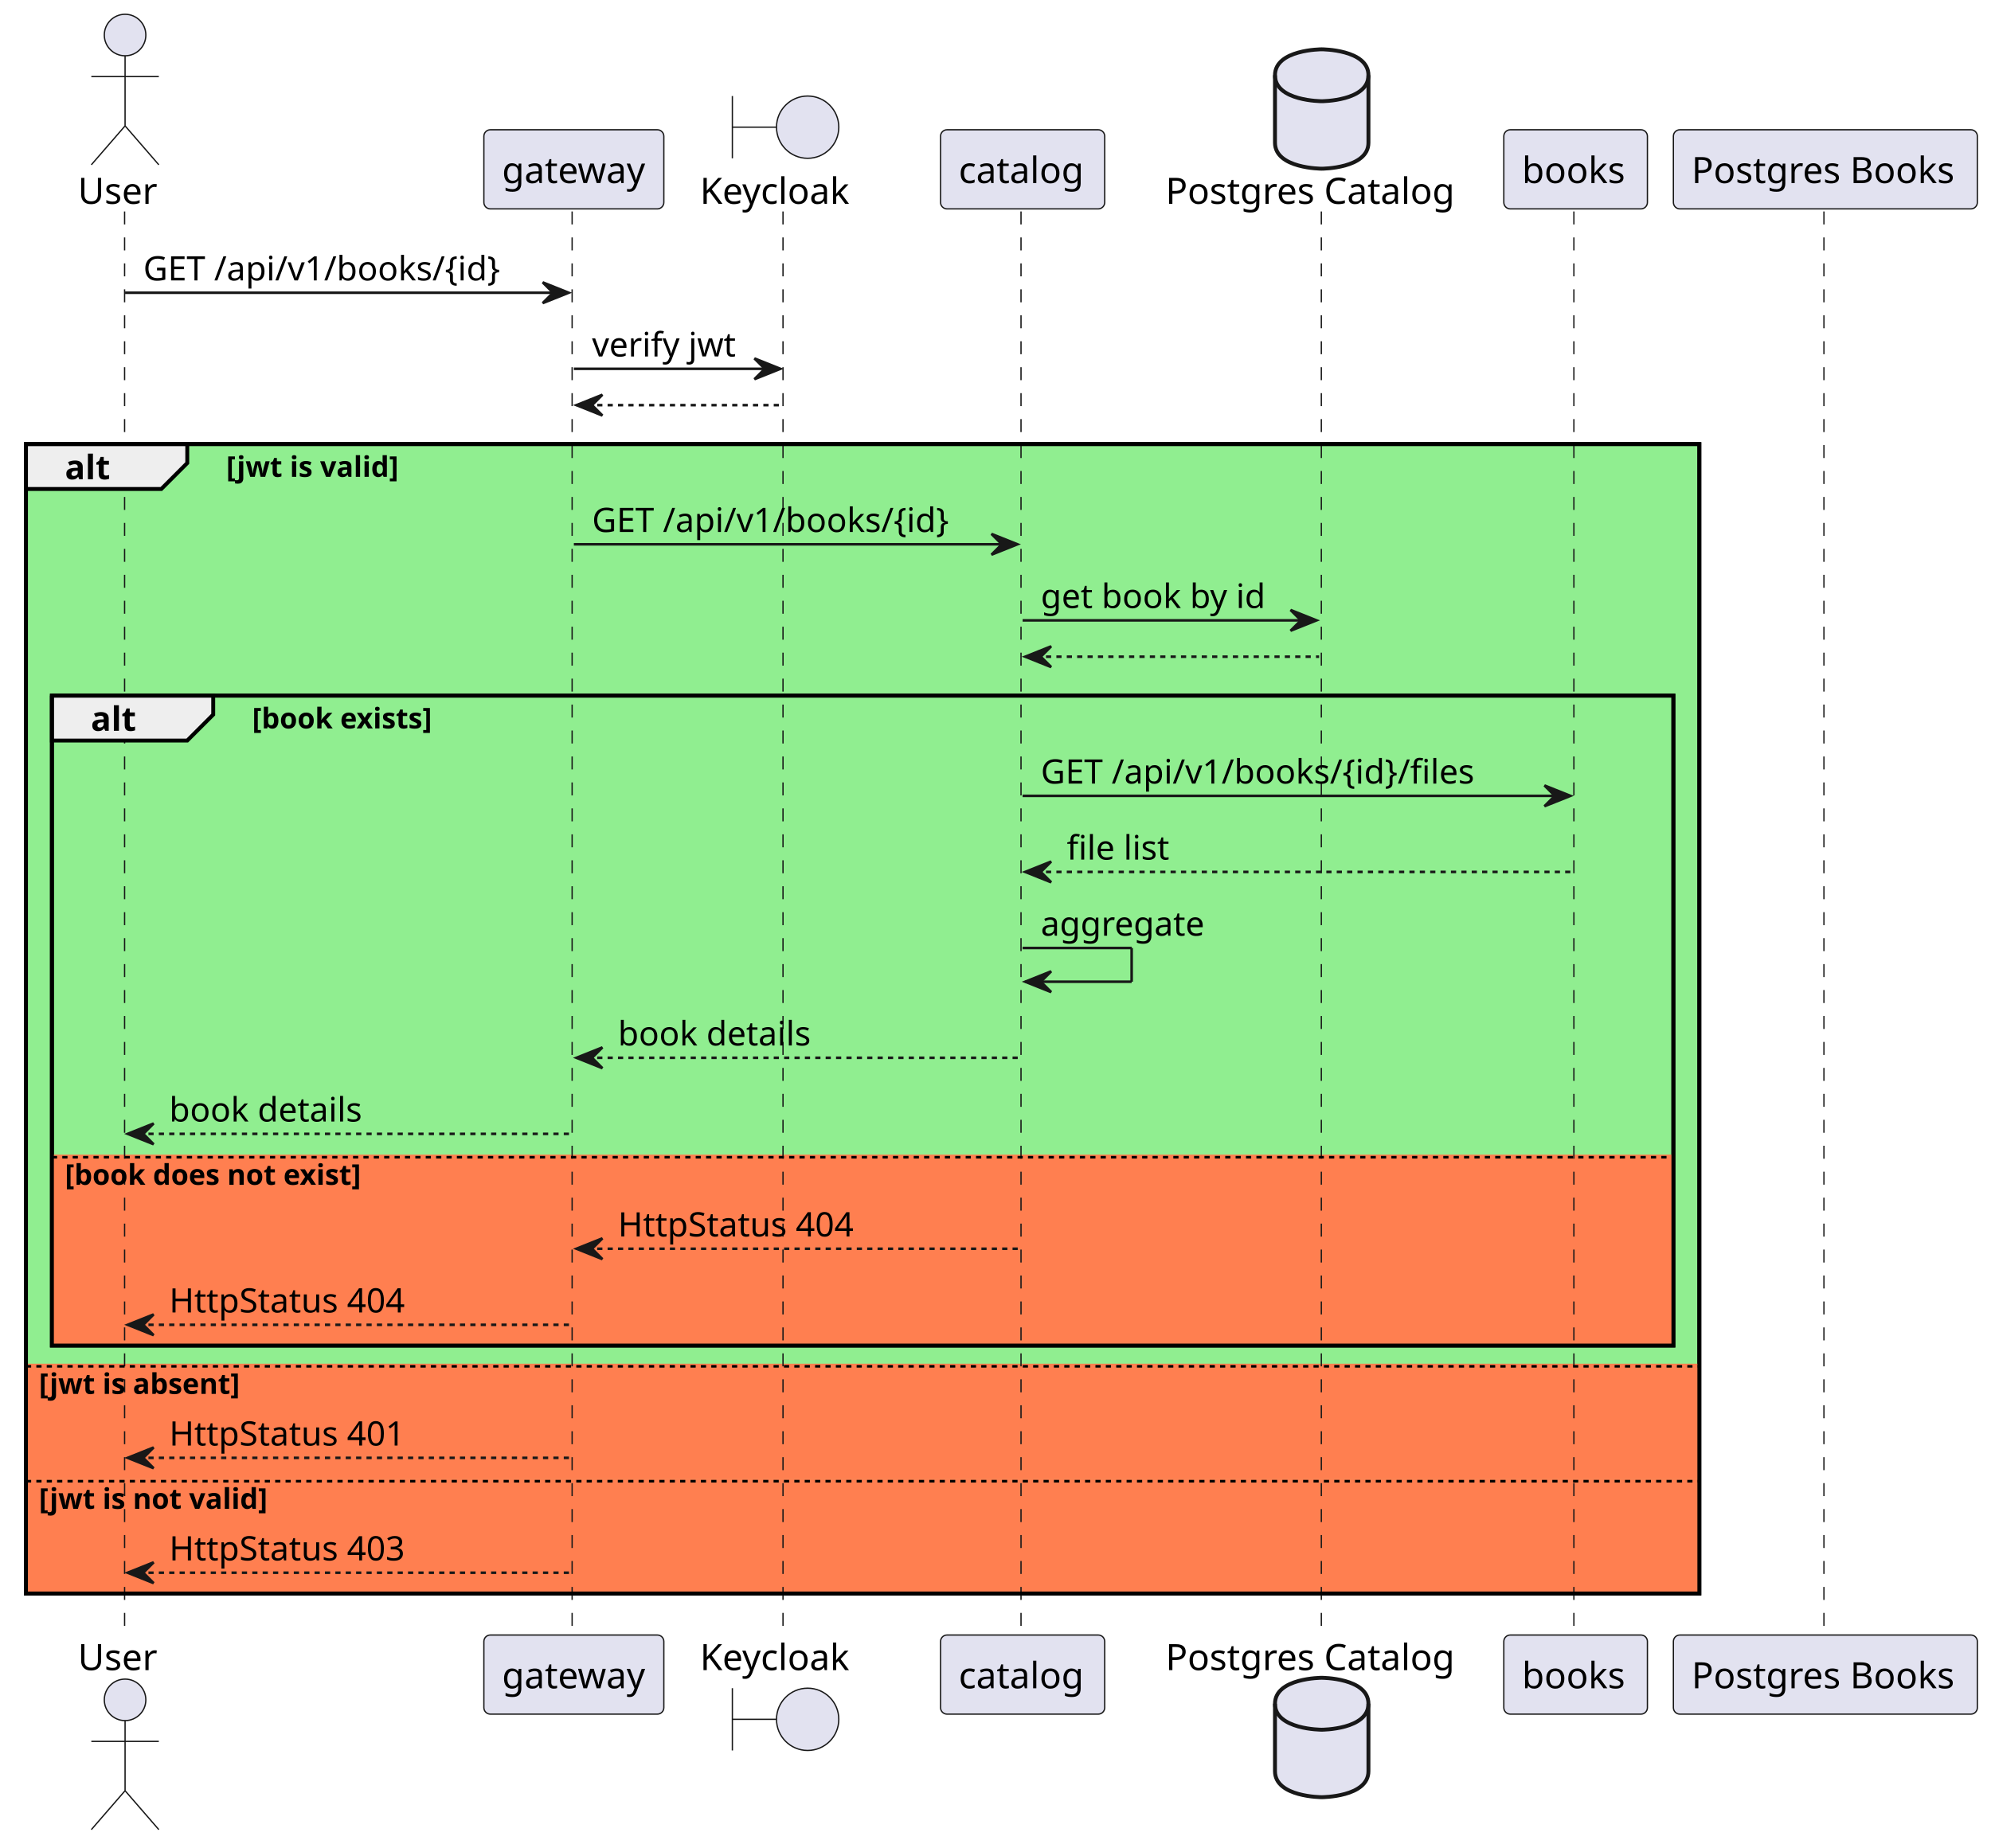
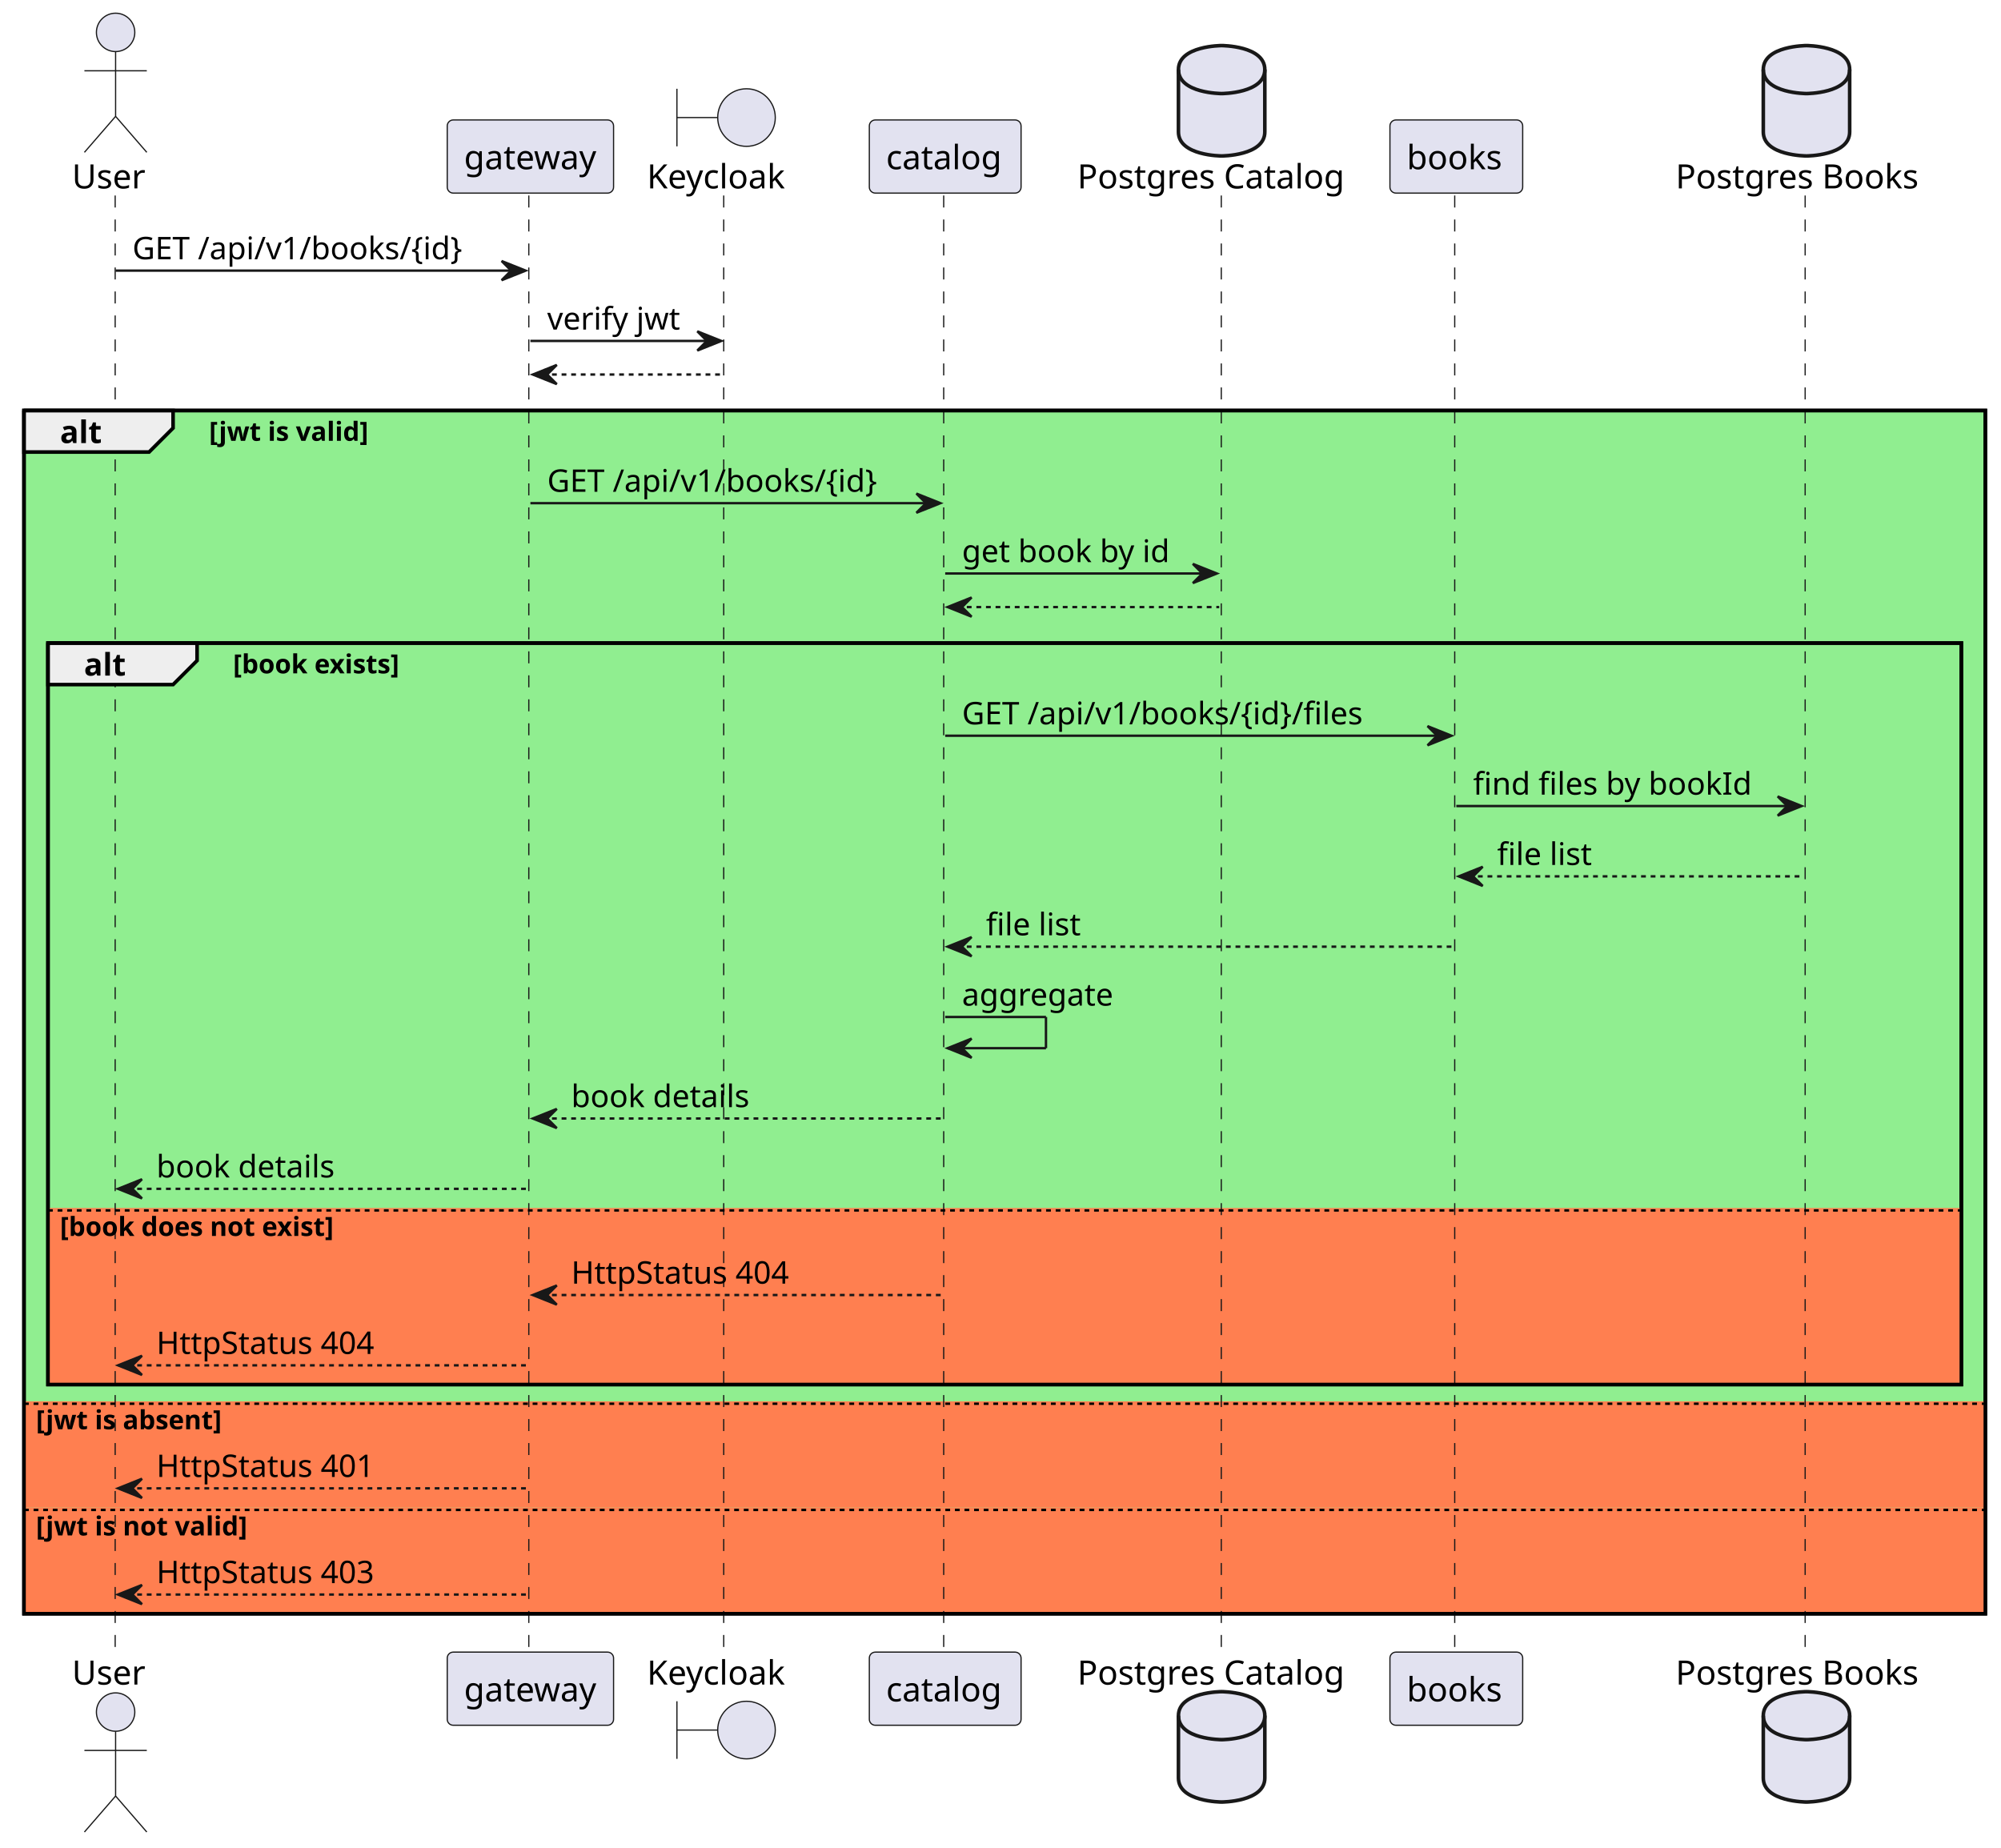
- <svg xmlns="http://www.w3.org/2000/svg" contentStyleType="text/css" height="712px" preserveAspectRatio="none" style="width:767px;height:712px;background:#FFFFFF;" version="1.1" viewBox="0 0 767 712" width="767px" zoomAndPan="magnify">
+ <svg xmlns="http://www.w3.org/2000/svg" contentStyleType="text/css" height="770px" preserveAspectRatio="none" style="width:834px;height:770px;background:#FFFFFF;" version="1.1" viewBox="0 0 834 770" width="834px" zoomAndPan="magnify">
  <defs />
  <g>
-     <rect fill="#90EE90" height="442.902" style="stroke:#000000;stroke-width:1.5;" width="644.645" x="10" y="171.109" />
-     <rect fill="#90EE90" height="250.44" style="stroke:#000000;stroke-width:1.5;" width="624.645" x="20" y="268.041" />
-     <rect fill="#FF7F50" height="73.576" style="stroke:none;stroke-width:1.0;" width="624.645" x="20" y="444.904" />
-     <rect fill="#FF7F50" height="44.266" style="stroke:none;stroke-width:1.0;" width="644.645" x="10" y="525.481" />
-     <rect fill="#FF7F50" height="44.266" style="stroke:none;stroke-width:1.0;" width="644.645" x="10" y="569.746" />
-     <line style="stroke:#181818;stroke-width:0.5;stroke-dasharray:5.0,5.0;" x1="48" x2="48" y1="81.488" y2="631.012" />
-     <line style="stroke:#181818;stroke-width:0.5;stroke-dasharray:5.0,5.0;" x1="220.402" x2="220.402" y1="81.488" y2="631.012" />
-     <line style="stroke:#181818;stroke-width:0.5;stroke-dasharray:5.0,5.0;" x1="301.641" x2="301.641" y1="81.488" y2="631.012" />
-     <line style="stroke:#181818;stroke-width:0.5;stroke-dasharray:5.0,5.0;" x1="393.328" x2="393.328" y1="81.488" y2="631.012" />
-     <line style="stroke:#181818;stroke-width:0.5;stroke-dasharray:5.0,5.0;" x1="509.019" x2="509.019" y1="81.488" y2="631.012" />
-     <line style="stroke:#181818;stroke-width:0.5;stroke-dasharray:5.0,5.0;" x1="606.315" x2="606.315" y1="81.488" y2="631.012" />
-     <line style="stroke:#181818;stroke-width:0.5;stroke-dasharray:5.0,5.0;" x1="702.645" x2="702.645" y1="81.488" y2="631.012" />
+     <rect fill="#90EE90" height="501.523" style="stroke:#000000;stroke-width:1.5;" width="817.479" x="10" y="171.109" />
+     <rect fill="#90EE90" height="309.06" style="stroke:#000000;stroke-width:1.5;" width="797.479" x="20" y="268.041" />
+     <rect fill="#FF7F50" height="73.576" style="stroke:none;stroke-width:1.0;" width="797.479" x="20" y="503.525" />
+     <rect fill="#FF7F50" height="44.266" style="stroke:none;stroke-width:1.0;" width="817.479" x="10" y="584.102" />
+     <rect fill="#FF7F50" height="44.266" style="stroke:none;stroke-width:1.0;" width="817.479" x="10" y="628.367" />
+     <line style="stroke:#181818;stroke-width:0.5;stroke-dasharray:5.0,5.0;" x1="48" x2="48" y1="81.488" y2="689.633" />
+     <line style="stroke:#181818;stroke-width:0.5;stroke-dasharray:5.0,5.0;" x1="220.402" x2="220.402" y1="81.488" y2="689.633" />
+     <line style="stroke:#181818;stroke-width:0.5;stroke-dasharray:5.0,5.0;" x1="301.641" x2="301.641" y1="81.488" y2="689.633" />
+     <line style="stroke:#181818;stroke-width:0.5;stroke-dasharray:5.0,5.0;" x1="393.328" x2="393.328" y1="81.488" y2="689.633" />
+     <line style="stroke:#181818;stroke-width:0.5;stroke-dasharray:5.0,5.0;" x1="509.019" x2="509.019" y1="81.488" y2="689.633" />
+     <line style="stroke:#181818;stroke-width:0.5;stroke-dasharray:5.0,5.0;" x1="606.315" x2="606.315" y1="81.488" y2="689.633" />
+     <line style="stroke:#181818;stroke-width:0.5;stroke-dasharray:5.0,5.0;" x1="752.372" x2="752.372" y1="81.488" y2="689.633" />
    <text fill="#000000" font-family="sans-serif" font-size="14" lengthAdjust="spacing" textLength="30.365" x="30" y="78.535">User</text>
    <ellipse cx="48.183" cy="13.5" fill="#E2E2F0" rx="8" ry="8" style="stroke:#181818;stroke-width:0.5;" />
    <path d="M48.183,21.5 L48.183,48.5 M35.183,29.5 L61.183,29.5 M48.183,48.5 L35.183,63.5 M48.183,48.5 L61.183,63.5 " fill="none" style="stroke:#181818;stroke-width:0.5;" />
-     <text fill="#000000" font-family="sans-serif" font-size="14" lengthAdjust="spacing" textLength="30.365" x="30" y="643.547">User</text>
-     <ellipse cx="48.183" cy="655" fill="#E2E2F0" rx="8" ry="8" style="stroke:#181818;stroke-width:0.5;" />
-     <path d="M48.183,663 L48.183,690 M35.183,671 L61.183,671 M48.183,690 L35.183,705 M48.183,690 L61.183,705 " fill="none" style="stroke:#181818;stroke-width:0.5;" />
+     <text fill="#000000" font-family="sans-serif" font-size="14" lengthAdjust="spacing" textLength="30.365" x="30" y="702.168">User</text>
+     <ellipse cx="48.183" cy="713.621" fill="#E2E2F0" rx="8" ry="8" style="stroke:#181818;stroke-width:0.5;" />
+     <path d="M48.183,721.621 L48.183,748.621 M35.183,729.621 L61.183,729.621 M48.183,748.621 L35.183,763.621 M48.183,748.621 L61.183,763.621 " fill="none" style="stroke:#181818;stroke-width:0.5;" />
    <rect fill="#E2E2F0" height="30.488" rx="2.5" ry="2.5" style="stroke:#181818;stroke-width:0.5;" width="69.33" x="186.402" y="50" />
    <text fill="#000000" font-family="sans-serif" font-size="14" lengthAdjust="spacing" textLength="55.33" x="193.402" y="70.535">gateway</text>
-     <rect fill="#E2E2F0" height="30.488" rx="2.5" ry="2.5" style="stroke:#181818;stroke-width:0.5;" width="69.33" x="186.402" y="630.012" />
-     <text fill="#000000" font-family="sans-serif" font-size="14" lengthAdjust="spacing" textLength="55.33" x="193.402" y="650.547">gateway</text>
+     <rect fill="#E2E2F0" height="30.488" rx="2.5" ry="2.5" style="stroke:#181818;stroke-width:0.5;" width="69.33" x="186.402" y="688.633" />
+     <text fill="#000000" font-family="sans-serif" font-size="14" lengthAdjust="spacing" textLength="55.33" x="193.402" y="709.168">gateway</text>
    <text fill="#000000" font-family="sans-serif" font-size="14" lengthAdjust="spacing" textLength="59.985" x="269.641" y="78.535">Keycloak</text>
    <path d="M282.134,37 L282.134,61 M282.134,49 L299.134,49 " fill="none" style="stroke:#181818;stroke-width:0.5;" />
    <ellipse cx="311.134" cy="49" fill="#E2E2F0" rx="12" ry="12" style="stroke:#181818;stroke-width:0.5;" />
-     <text fill="#000000" font-family="sans-serif" font-size="14" lengthAdjust="spacing" textLength="59.985" x="269.641" y="643.547">Keycloak</text>
-     <path d="M282.134,650.5 L282.134,674.5 M282.134,662.5 L299.134,662.5 " fill="none" style="stroke:#181818;stroke-width:0.5;" />
-     <ellipse cx="311.134" cy="662.5" fill="#E2E2F0" rx="12" ry="12" style="stroke:#181818;stroke-width:0.5;" />
+     <text fill="#000000" font-family="sans-serif" font-size="14" lengthAdjust="spacing" textLength="59.985" x="269.641" y="702.168">Keycloak</text>
+     <path d="M282.134,709.121 L282.134,733.121 M282.134,721.121 L299.134,721.121 " fill="none" style="stroke:#181818;stroke-width:0.5;" />
+     <ellipse cx="311.134" cy="721.121" fill="#E2E2F0" rx="12" ry="12" style="stroke:#181818;stroke-width:0.5;" />
    <rect fill="#E2E2F0" height="30.488" rx="2.5" ry="2.5" style="stroke:#181818;stroke-width:0.5;" width="63.246" x="362.328" y="50" />
    <text fill="#000000" font-family="sans-serif" font-size="14" lengthAdjust="spacing" textLength="49.246" x="369.328" y="70.535">catalog</text>
-     <rect fill="#E2E2F0" height="30.488" rx="2.5" ry="2.5" style="stroke:#181818;stroke-width:0.5;" width="63.246" x="362.328" y="630.012" />
-     <text fill="#000000" font-family="sans-serif" font-size="14" lengthAdjust="spacing" textLength="49.246" x="369.328" y="650.547">catalog</text>
+     <rect fill="#E2E2F0" height="30.488" rx="2.5" ry="2.5" style="stroke:#181818;stroke-width:0.5;" width="63.246" x="362.328" y="688.633" />
+     <text fill="#000000" font-family="sans-serif" font-size="14" lengthAdjust="spacing" textLength="49.246" x="369.328" y="709.168">catalog</text>
    <text fill="#000000" font-family="sans-serif" font-size="14" lengthAdjust="spacing" textLength="114.297" x="449.019" y="78.535">Postgres Catalog</text>
    <path d="M491.167,29 C491.167,19 509.167,19 509.167,19 C509.167,19 527.167,19 527.167,29 L527.167,55 C527.167,65 509.167,65 509.167,65 C509.167,65 491.167,65 491.167,55 L491.167,29 " fill="#E2E2F0" style="stroke:#181818;stroke-width:1.5;" />
    <path d="M491.167,29 C491.167,39 509.167,39 509.167,39 C509.167,39 527.167,39 527.167,29 " fill="none" style="stroke:#181818;stroke-width:1.5;" />
-     <text fill="#000000" font-family="sans-serif" font-size="14" lengthAdjust="spacing" textLength="114.297" x="449.019" y="643.547">Postgres Catalog</text>
-     <path d="M491.167,656.5 C491.167,646.5 509.167,646.5 509.167,646.5 C509.167,646.5 527.167,646.5 527.167,656.5 L527.167,682.5 C527.167,692.5 509.167,692.5 509.167,692.5 C509.167,692.5 491.167,692.5 491.167,682.5 L491.167,656.5 " fill="#E2E2F0" style="stroke:#181818;stroke-width:1.5;" />
-     <path d="M491.167,656.5 C491.167,666.5 509.167,666.5 509.167,666.5 C509.167,666.5 527.167,666.5 527.167,656.5 " fill="none" style="stroke:#181818;stroke-width:1.5;" />
+     <text fill="#000000" font-family="sans-serif" font-size="14" lengthAdjust="spacing" textLength="114.297" x="449.019" y="702.168">Postgres Catalog</text>
+     <path d="M491.167,715.121 C491.167,705.121 509.167,705.121 509.167,705.121 C509.167,705.121 527.167,705.121 527.167,715.121 L527.167,741.121 C527.167,751.121 509.167,751.121 509.167,751.121 C509.167,751.121 491.167,751.121 491.167,741.121 L491.167,715.121 " fill="#E2E2F0" style="stroke:#181818;stroke-width:1.5;" />
+     <path d="M491.167,715.121 C491.167,725.121 509.167,725.121 509.167,725.121 C509.167,725.121 527.167,725.121 527.167,715.121 " fill="none" style="stroke:#181818;stroke-width:1.5;" />
    <rect fill="#E2E2F0" height="30.488" rx="2.5" ry="2.5" style="stroke:#181818;stroke-width:0.5;" width="55.33" x="579.315" y="50" />
    <text fill="#000000" font-family="sans-serif" font-size="14" lengthAdjust="spacing" textLength="41.33" x="586.315" y="70.535">books</text>
-     <rect fill="#E2E2F0" height="30.488" rx="2.5" ry="2.5" style="stroke:#181818;stroke-width:0.5;" width="55.33" x="579.315" y="630.012" />
-     <text fill="#000000" font-family="sans-serif" font-size="14" lengthAdjust="spacing" textLength="41.33" x="586.315" y="650.547">books</text>
-     <rect fill="#E2E2F0" height="30.488" rx="2.5" ry="2.5" style="stroke:#181818;stroke-width:0.5;" width="117.106" x="644.645" y="50" />
-     <text fill="#000000" font-family="sans-serif" font-size="14" lengthAdjust="spacing" textLength="103.106" x="651.645" y="70.535">Postgres Books</text>
-     <rect fill="#E2E2F0" height="30.488" rx="2.5" ry="2.5" style="stroke:#181818;stroke-width:0.5;" width="117.106" x="644.645" y="630.012" />
-     <text fill="#000000" font-family="sans-serif" font-size="14" lengthAdjust="spacing" textLength="103.106" x="651.645" y="650.547">Postgres Books</text>
+     <rect fill="#E2E2F0" height="30.488" rx="2.5" ry="2.5" style="stroke:#181818;stroke-width:0.5;" width="55.33" x="579.315" y="688.633" />
+     <text fill="#000000" font-family="sans-serif" font-size="14" lengthAdjust="spacing" textLength="41.33" x="586.315" y="709.168">books</text>
+     <text fill="#000000" font-family="sans-serif" font-size="14" lengthAdjust="spacing" textLength="103.106" x="698.372" y="78.535">Postgres Books</text>
+     <path d="M734.925,29 C734.925,19 752.925,19 752.925,19 C752.925,19 770.925,19 770.925,29 L770.925,55 C770.925,65 752.925,65 752.925,65 C752.925,65 734.925,65 734.925,55 L734.925,29 " fill="#E2E2F0" style="stroke:#181818;stroke-width:1.5;" />
+     <path d="M734.925,29 C734.925,39 752.925,39 752.925,39 C752.925,39 770.925,39 770.925,29 " fill="none" style="stroke:#181818;stroke-width:1.5;" />
+     <text fill="#000000" font-family="sans-serif" font-size="14" lengthAdjust="spacing" textLength="103.106" x="698.372" y="702.168">Postgres Books</text>
+     <path d="M734.925,715.121 C734.925,705.121 752.925,705.121 752.925,705.121 C752.925,705.121 770.925,705.121 770.925,715.121 L770.925,741.121 C770.925,751.121 752.925,751.121 752.925,751.121 C752.925,751.121 734.925,751.121 734.925,741.121 L734.925,715.121 " fill="#E2E2F0" style="stroke:#181818;stroke-width:1.5;" />
+     <path d="M734.925,715.121 C734.925,725.121 752.925,725.121 752.925,725.121 C752.925,725.121 770.925,725.121 770.925,715.121 " fill="none" style="stroke:#181818;stroke-width:1.5;" />
    <polygon fill="#181818" points="209.067,108.799,219.067,112.799,209.067,116.799,213.067,112.799" style="stroke:#181818;stroke-width:1.0;" />
    <line style="stroke:#181818;stroke-width:1.0;" x1="48.183" x2="215.067" y1="112.799" y2="112.799" />
    <text fill="#000000" font-family="sans-serif" font-size="13" lengthAdjust="spacing" textLength="148.884" x="55.183" y="108.057">GET /api/v1/books/{id}</text>
    <polygon fill="#181818" points="290.634,138.109,300.634,142.109,290.634,146.109,294.634,142.109" style="stroke:#181818;stroke-width:1.0;" />
    <line style="stroke:#181818;stroke-width:1.0;" x1="221.067" x2="296.634" y1="142.109" y2="142.109" />
    <text fill="#000000" font-family="sans-serif" font-size="13" lengthAdjust="spacing" textLength="57.567" x="228.067" y="137.367">verify jwt</text>
    <polygon fill="#181818" points="232.067,152.109,222.067,156.109,232.067,160.109,228.067,156.109" style="stroke:#181818;stroke-width:1.0;" />
    <line style="stroke:#181818;stroke-width:1.0;stroke-dasharray:2.0,2.0;" x1="226.067" x2="301.634" y1="156.109" y2="156.109" />
    <path d="M10,171.109 L72.139,171.109 L72.139,178.42 L62.139,188.42 L10,188.42 L10,171.109 " fill="#EEEEEE" style="stroke:#000000;stroke-width:1.5;" />
-     <rect fill="none" height="442.902" style="stroke:#000000;stroke-width:1.5;" width="644.645" x="10" y="171.109" />
+     <rect fill="none" height="501.523" style="stroke:#000000;stroke-width:1.5;" width="817.479" x="10" y="171.109" />
    <text fill="#000000" font-family="sans-serif" font-size="13" font-weight="bold" lengthAdjust="spacing" textLength="17.139" x="25" y="184.678">alt</text>
    <text fill="#000000" font-family="sans-serif" font-size="11" font-weight="bold" lengthAdjust="spacing" textLength="70.249" x="87.139" y="183.744">[jwt is valid]</text>
    <polygon fill="#181818" points="381.951,205.731,391.951,209.731,381.951,213.731,385.951,209.731" style="stroke:#181818;stroke-width:1.0;" />
    <line style="stroke:#181818;stroke-width:1.0;" x1="221.067" x2="387.951" y1="209.731" y2="209.731" />
    <text fill="#000000" font-family="sans-serif" font-size="13" lengthAdjust="spacing" textLength="148.884" x="228.067" y="204.988">GET /api/v1/books/{id}</text>
    <polygon fill="#181818" points="497.167,235.041,507.167,239.041,497.167,243.041,501.167,239.041" style="stroke:#181818;stroke-width:1.0;" />
    <line style="stroke:#181818;stroke-width:1.0;" x1="393.951" x2="503.167" y1="239.041" y2="239.041" />
    <text fill="#000000" font-family="sans-serif" font-size="13" lengthAdjust="spacing" textLength="91.216" x="400.951" y="234.299">get book by id</text>
    <polygon fill="#181818" points="404.951,249.041,394.951,253.041,404.951,257.041,400.951,253.041" style="stroke:#181818;stroke-width:1.0;" />
    <line style="stroke:#181818;stroke-width:1.0;stroke-dasharray:2.0,2.0;" x1="398.951" x2="508.167" y1="253.041" y2="253.041" />
    <path d="M20,268.041 L82.139,268.041 L82.139,275.352 L72.139,285.352 L20,285.352 L20,268.041 " fill="#EEEEEE" style="stroke:#000000;stroke-width:1.5;" />
-     <rect fill="none" height="250.44" style="stroke:#000000;stroke-width:1.5;" width="624.645" x="20" y="268.041" />
+     <rect fill="none" height="309.06" style="stroke:#000000;stroke-width:1.5;" width="797.479" x="20" y="268.041" />
    <text fill="#000000" font-family="sans-serif" font-size="13" font-weight="bold" lengthAdjust="spacing" textLength="17.139" x="35" y="281.609">alt</text>
    <text fill="#000000" font-family="sans-serif" font-size="11" font-weight="bold" lengthAdjust="spacing" textLength="73.498" x="97.139" y="280.676">[book exists]</text>
    <polygon fill="#181818" points="594.981,302.662,604.981,306.662,594.981,310.662,598.981,306.662" style="stroke:#181818;stroke-width:1.0;" />
    <line style="stroke:#181818;stroke-width:1.0;" x1="393.951" x2="600.981" y1="306.662" y2="306.662" />
    <text fill="#000000" font-family="sans-serif" font-size="13" lengthAdjust="spacing" textLength="181.867" x="400.951" y="301.92">GET /api/v1/books/{id}/files</text>
-     <polygon fill="#181818" points="404.951,331.973,394.951,335.973,404.951,339.973,400.951,335.973" style="stroke:#181818;stroke-width:1.0;" />
-     <line style="stroke:#181818;stroke-width:1.0;stroke-dasharray:2.0,2.0;" x1="398.951" x2="605.981" y1="335.973" y2="335.973" />
-     <text fill="#000000" font-family="sans-serif" font-size="13" lengthAdjust="spacing" textLength="42.656" x="410.951" y="331.231">file list</text>
-     <line style="stroke:#181818;stroke-width:1.0;" x1="393.951" x2="435.951" y1="365.283" y2="365.283" />
-     <line style="stroke:#181818;stroke-width:1.0;" x1="435.951" x2="435.951" y1="365.283" y2="378.283" />
-     <line style="stroke:#181818;stroke-width:1.0;" x1="394.951" x2="435.951" y1="378.283" y2="378.283" />
-     <polygon fill="#181818" points="404.951,374.283,394.951,378.283,404.951,382.283,400.951,378.283" style="stroke:#181818;stroke-width:1.0;" />
-     <text fill="#000000" font-family="sans-serif" font-size="13" lengthAdjust="spacing" textLength="63.343" x="400.951" y="360.541">aggregate</text>
-     <polygon fill="#181818" points="232.067,403.594,222.067,407.594,232.067,411.594,228.067,407.594" style="stroke:#181818;stroke-width:1.0;" />
-     <line style="stroke:#181818;stroke-width:1.0;stroke-dasharray:2.0,2.0;" x1="226.067" x2="392.951" y1="407.594" y2="407.594" />
-     <text fill="#000000" font-family="sans-serif" font-size="13" lengthAdjust="spacing" textLength="77.473" x="238.067" y="402.852">book details</text>
-     <polygon fill="#181818" points="59.183,432.904,49.183,436.904,59.183,440.904,55.183,436.904" style="stroke:#181818;stroke-width:1.0;" />
-     <line style="stroke:#181818;stroke-width:1.0;stroke-dasharray:2.0,2.0;" x1="53.183" x2="220.067" y1="436.904" y2="436.904" />
-     <text fill="#000000" font-family="sans-serif" font-size="13" lengthAdjust="spacing" textLength="77.473" x="65.183" y="432.162">book details</text>
-     <line style="stroke:#000000;stroke-width:1.0;stroke-dasharray:2.0,2.0;" x1="20" x2="644.645" y1="445.904" y2="445.904" />
-     <text fill="#000000" font-family="sans-serif" font-size="11" font-weight="bold" lengthAdjust="spacing" textLength="120.216" x="25" y="456.539">[book does not exist]</text>
-     <polygon fill="#181818" points="232.067,477.17,222.067,481.17,232.067,485.17,228.067,481.17" style="stroke:#181818;stroke-width:1.0;" />
-     <line style="stroke:#181818;stroke-width:1.0;stroke-dasharray:2.0,2.0;" x1="226.067" x2="392.951" y1="481.17" y2="481.17" />
-     <text fill="#000000" font-family="sans-serif" font-size="13" lengthAdjust="spacing" textLength="94.834" x="238.067" y="476.428">HttpStatus 404</text>
-     <polygon fill="#181818" points="59.183,506.481,49.183,510.481,59.183,514.481,55.183,510.481" style="stroke:#181818;stroke-width:1.0;" />
-     <line style="stroke:#181818;stroke-width:1.0;stroke-dasharray:2.0,2.0;" x1="53.183" x2="220.067" y1="510.481" y2="510.481" />
-     <text fill="#000000" font-family="sans-serif" font-size="13" lengthAdjust="spacing" textLength="94.834" x="65.183" y="505.738">HttpStatus 404</text>
-     <line style="stroke:#000000;stroke-width:1.0;stroke-dasharray:2.0,2.0;" x1="10" x2="654.645" y1="526.481" y2="526.481" />
-     <text fill="#000000" font-family="sans-serif" font-size="11" font-weight="bold" lengthAdjust="spacing" textLength="80.915" x="15" y="537.115">[jwt is absent]</text>
-     <polygon fill="#181818" points="59.183,557.746,49.183,561.746,59.183,565.746,55.183,561.746" style="stroke:#181818;stroke-width:1.0;" />
-     <line style="stroke:#181818;stroke-width:1.0;stroke-dasharray:2.0,2.0;" x1="53.183" x2="220.067" y1="561.746" y2="561.746" />
-     <text fill="#000000" font-family="sans-serif" font-size="13" lengthAdjust="spacing" textLength="94.834" x="65.183" y="557.004">HttpStatus 401</text>
-     <line style="stroke:#000000;stroke-width:1.0;stroke-dasharray:2.0,2.0;" x1="10" x2="654.645" y1="570.746" y2="570.746" />
-     <text fill="#000000" font-family="sans-serif" font-size="11" font-weight="bold" lengthAdjust="spacing" textLength="92.582" x="15" y="581.381">[jwt is not valid]</text>
-     <polygon fill="#181818" points="59.183,602.012,49.183,606.012,59.183,610.012,55.183,606.012" style="stroke:#181818;stroke-width:1.0;" />
-     <line style="stroke:#181818;stroke-width:1.0;stroke-dasharray:2.0,2.0;" x1="53.183" x2="220.067" y1="606.012" y2="606.012" />
-     <text fill="#000000" font-family="sans-serif" font-size="13" lengthAdjust="spacing" textLength="94.834" x="65.183" y="601.269">HttpStatus 403</text>
+     <polygon fill="#181818" points="740.925,331.973,750.925,335.973,740.925,339.973,744.925,335.973" style="stroke:#181818;stroke-width:1.0;" />
+     <line style="stroke:#181818;stroke-width:1.0;" x1="606.981" x2="746.925" y1="335.973" y2="335.973" />
+     <text fill="#000000" font-family="sans-serif" font-size="13" lengthAdjust="spacing" textLength="121.945" x="613.981" y="331.231">find files by bookId</text>
+     <polygon fill="#181818" points="617.981,361.283,607.981,365.283,617.981,369.283,613.981,365.283" style="stroke:#181818;stroke-width:1.0;" />
+     <line style="stroke:#181818;stroke-width:1.0;stroke-dasharray:2.0,2.0;" x1="611.981" x2="751.925" y1="365.283" y2="365.283" />
+     <text fill="#000000" font-family="sans-serif" font-size="13" lengthAdjust="spacing" textLength="42.656" x="623.981" y="360.541">file list</text>
+     <polygon fill="#181818" points="404.951,390.594,394.951,394.594,404.951,398.594,400.951,394.594" style="stroke:#181818;stroke-width:1.0;" />
+     <line style="stroke:#181818;stroke-width:1.0;stroke-dasharray:2.0,2.0;" x1="398.951" x2="605.981" y1="394.594" y2="394.594" />
+     <text fill="#000000" font-family="sans-serif" font-size="13" lengthAdjust="spacing" textLength="42.656" x="410.951" y="389.852">file list</text>
+     <line style="stroke:#181818;stroke-width:1.0;" x1="393.951" x2="435.951" y1="423.904" y2="423.904" />
+     <line style="stroke:#181818;stroke-width:1.0;" x1="435.951" x2="435.951" y1="423.904" y2="436.904" />
+     <line style="stroke:#181818;stroke-width:1.0;" x1="394.951" x2="435.951" y1="436.904" y2="436.904" />
+     <polygon fill="#181818" points="404.951,432.904,394.951,436.904,404.951,440.904,400.951,436.904" style="stroke:#181818;stroke-width:1.0;" />
+     <text fill="#000000" font-family="sans-serif" font-size="13" lengthAdjust="spacing" textLength="63.343" x="400.951" y="419.162">aggregate</text>
+     <polygon fill="#181818" points="232.067,462.215,222.067,466.215,232.067,470.215,228.067,466.215" style="stroke:#181818;stroke-width:1.0;" />
+     <line style="stroke:#181818;stroke-width:1.0;stroke-dasharray:2.0,2.0;" x1="226.067" x2="392.951" y1="466.215" y2="466.215" />
+     <text fill="#000000" font-family="sans-serif" font-size="13" lengthAdjust="spacing" textLength="77.473" x="238.067" y="461.473">book details</text>
+     <polygon fill="#181818" points="59.183,491.525,49.183,495.525,59.183,499.525,55.183,495.525" style="stroke:#181818;stroke-width:1.0;" />
+     <line style="stroke:#181818;stroke-width:1.0;stroke-dasharray:2.0,2.0;" x1="53.183" x2="220.067" y1="495.525" y2="495.525" />
+     <text fill="#000000" font-family="sans-serif" font-size="13" lengthAdjust="spacing" textLength="77.473" x="65.183" y="490.783">book details</text>
+     <line style="stroke:#000000;stroke-width:1.0;stroke-dasharray:2.0,2.0;" x1="20" x2="817.479" y1="504.525" y2="504.525" />
+     <text fill="#000000" font-family="sans-serif" font-size="11" font-weight="bold" lengthAdjust="spacing" textLength="120.216" x="25" y="515.16">[book does not exist]</text>
+     <polygon fill="#181818" points="232.067,535.791,222.067,539.791,232.067,543.791,228.067,539.791" style="stroke:#181818;stroke-width:1.0;" />
+     <line style="stroke:#181818;stroke-width:1.0;stroke-dasharray:2.0,2.0;" x1="226.067" x2="392.951" y1="539.791" y2="539.791" />
+     <text fill="#000000" font-family="sans-serif" font-size="13" lengthAdjust="spacing" textLength="94.834" x="238.067" y="535.049">HttpStatus 404</text>
+     <polygon fill="#181818" points="59.183,565.102,49.183,569.102,59.183,573.102,55.183,569.102" style="stroke:#181818;stroke-width:1.0;" />
+     <line style="stroke:#181818;stroke-width:1.0;stroke-dasharray:2.0,2.0;" x1="53.183" x2="220.067" y1="569.102" y2="569.102" />
+     <text fill="#000000" font-family="sans-serif" font-size="13" lengthAdjust="spacing" textLength="94.834" x="65.183" y="564.359">HttpStatus 404</text>
+     <line style="stroke:#000000;stroke-width:1.0;stroke-dasharray:2.0,2.0;" x1="10" x2="827.479" y1="585.102" y2="585.102" />
+     <text fill="#000000" font-family="sans-serif" font-size="11" font-weight="bold" lengthAdjust="spacing" textLength="80.915" x="15" y="595.736">[jwt is absent]</text>
+     <polygon fill="#181818" points="59.183,616.367,49.183,620.367,59.183,624.367,55.183,620.367" style="stroke:#181818;stroke-width:1.0;" />
+     <line style="stroke:#181818;stroke-width:1.0;stroke-dasharray:2.0,2.0;" x1="53.183" x2="220.067" y1="620.367" y2="620.367" />
+     <text fill="#000000" font-family="sans-serif" font-size="13" lengthAdjust="spacing" textLength="94.834" x="65.183" y="615.625">HttpStatus 401</text>
+     <line style="stroke:#000000;stroke-width:1.0;stroke-dasharray:2.0,2.0;" x1="10" x2="827.479" y1="629.367" y2="629.367" />
+     <text fill="#000000" font-family="sans-serif" font-size="11" font-weight="bold" lengthAdjust="spacing" textLength="92.582" x="15" y="640.002">[jwt is not valid]</text>
+     <polygon fill="#181818" points="59.183,660.633,49.183,664.633,59.183,668.633,55.183,664.633" style="stroke:#181818;stroke-width:1.0;" />
+     <line style="stroke:#181818;stroke-width:1.0;stroke-dasharray:2.0,2.0;" x1="53.183" x2="220.067" y1="664.633" y2="664.633" />
+     <text fill="#000000" font-family="sans-serif" font-size="13" lengthAdjust="spacing" textLength="94.834" x="65.183" y="659.891">HttpStatus 403</text>
  </g>
</svg>
